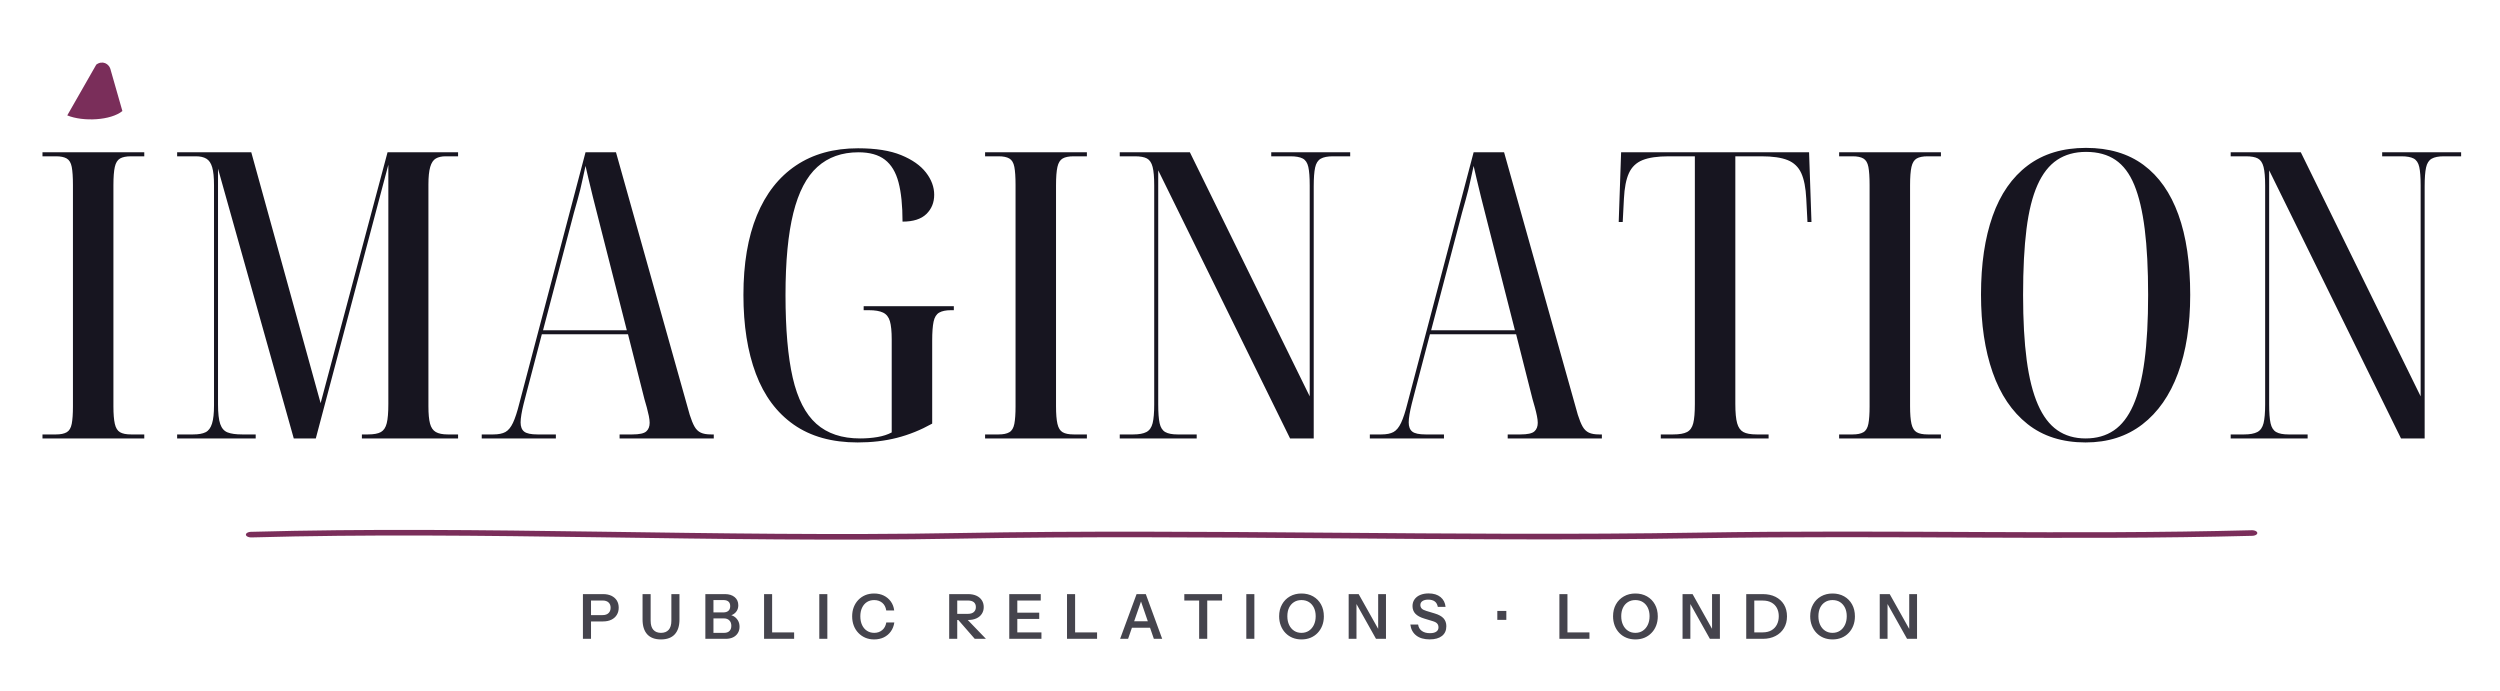
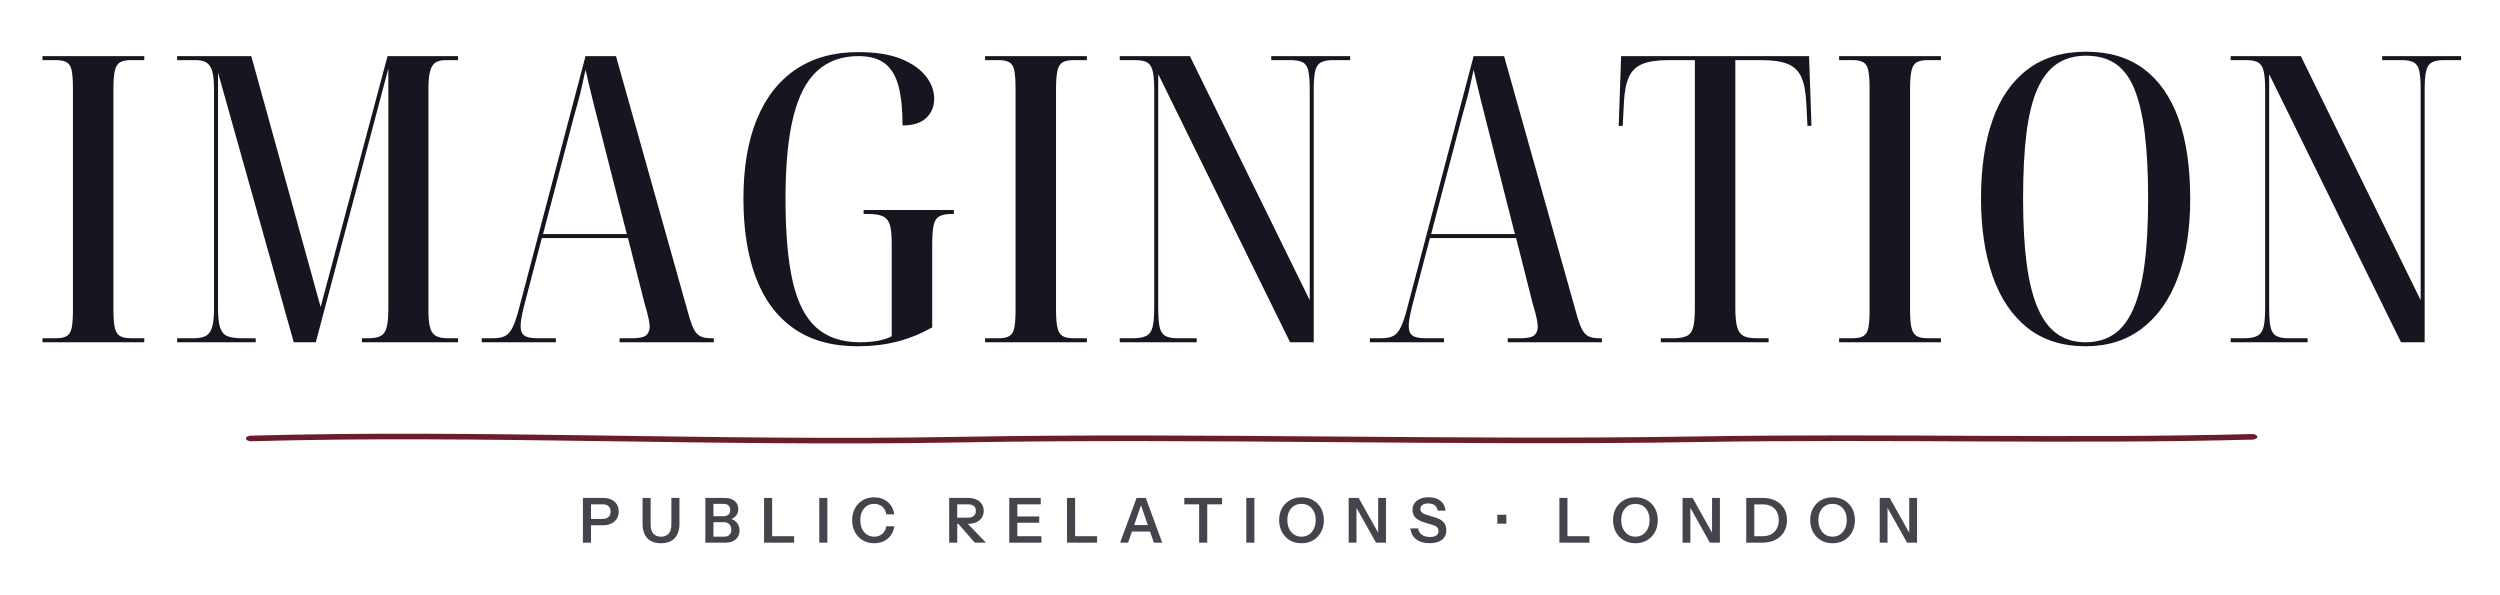
- <svg xmlns="http://www.w3.org/2000/svg" viewBox="-8 -109.4 623.8 172.4" role="img" aria-label="Imagination PR">
+ <svg xmlns="http://www.w3.org/2000/svg" viewBox="-8 -85.4 623.8 148.4" role="img" aria-label="Imagination">
  <path fill="#171520" d="M2.6 0V-1H6Q7.7 -1 8.65 -1.55Q9.6 -2.1 9.9 -3.65Q10.2 -5.2 10.2 -8V-63.2Q10.2 -66.2 9.9 -67.75Q9.6 -69.3 8.65 -69.85Q7.7 -70.4 6 -70.4H2.6V-71.4H28V-70.4H24.7Q22.9 -70.4 21.95 -69.85Q21 -69.3 20.65 -67.75Q20.3 -66.2 20.3 -63.2V-8Q20.3 -5.2 20.65 -3.65Q21 -2.1 21.95 -1.55Q22.9 -1 24.7 -1H28V0Z M36.2 0V-1H40.2Q42.2 -1 43.3 -1.55Q44.4 -2.1 44.9 -3.7Q45.4 -5.3 45.4 -8.2V-63.2Q45.4 -66.1 44.95 -67.65Q44.5 -69.2 43.5 -69.8Q42.5 -70.4 40.9 -70.4H36.2V-71.4H54.7L72 -8.8L88.7 -71.4H106.3V-70.4H103.2Q101.7 -70.4 100.75 -69.85Q99.8 -69.3 99.35 -67.75Q98.9 -66.2 98.9 -63.4V-8Q98.9 -5.2 99.3 -3.7Q99.7 -2.2 100.75 -1.6Q101.8 -1 103.7 -1H106.3V0H82.3V-1H83.8Q86 -1 87.05 -1.6Q88.1 -2.2 88.5 -3.8Q88.9 -5.4 88.9 -8.6V-68.3L70.8 0H65.3L46.4 -67.3V-8.5Q46.4 -5.2 46.95 -3.6Q47.5 -2 48.8 -1.5Q50.1 -1 52.4 -1H55.8V0Z M112.2 0V-1H115.1Q117 -1 118.1 -1.6Q119.2 -2.2 120 -3.9Q120.8 -5.6 121.6 -8.8L138.1 -71.4H145.7L164.1 -5.9Q164.7 -4 165.3 -2.95Q165.9 -1.9 166.85 -1.45Q167.8 -1 169.4 -1H170.1V0H146.6V-1H149.8Q152.4 -1 153.25 -1.75Q154.1 -2.5 154.1 -3.9Q154.1 -4.6 153.9 -5.6Q153.7 -6.6 153.4 -7.7Q153.1 -8.8 152.8 -9.8L148.7 -26H127.2L123.4 -11.5Q123 -10 122.65 -8.6Q122.3 -7.2 122.1 -6Q121.9 -4.8 121.9 -4Q121.9 -2.4 122.8 -1.7Q123.7 -1 126.1 -1H130.7V0ZM127.5 -27H148.4L141.7 -53.3Q140.6 -57.5 139.95 -60.2Q139.3 -62.9 138.85 -64.75Q138.4 -66.6 138.1 -68Q137.7 -66.2 137.4 -64.8Q137.1 -63.4 136.8 -62.15Q136.5 -60.9 136.1 -59.5Q135.7 -58.1 135.2 -56.3Z M206 1Q196.4 1 190.05 -3.45Q183.7 -7.9 180.6 -16.15Q177.5 -24.4 177.5 -35.8Q177.5 -47.5 180.85 -55.65Q184.2 -63.8 190.6 -68.1Q197 -72.4 206.1 -72.4Q212.7 -72.4 216.85 -70.7Q221 -69 223.05 -66.35Q225.1 -63.7 225.1 -60.8Q225.1 -57.9 223.15 -56Q221.2 -54.1 217.2 -54.1Q217.2 -60.1 216.2 -63.9Q215.2 -67.7 212.8 -69.55Q210.4 -71.4 206.2 -71.4Q200 -71.4 195.95 -67.75Q191.9 -64.1 189.95 -56.25Q188 -48.4 188 -35.8Q188 -23 189.8 -15.15Q191.6 -7.3 195.7 -3.65Q199.8 0 206.6 0Q208.9 0 210.95 -0.35Q213 -0.7 214.5 -1.5V-24.7Q214.5 -27.7 214.05 -29.25Q213.6 -30.8 212.35 -31.4Q211.1 -32 208.8 -32H207.5V-33H230V-32H229.3Q227.4 -32 226.35 -31.4Q225.3 -30.8 224.95 -29.15Q224.6 -27.5 224.6 -24.4V-3.7Q220.3 -1.3 215.8 -0.15Q211.3 1 206 1Z M237.8 0V-1H241.2Q242.9 -1 243.85 -1.55Q244.8 -2.1 245.1 -3.65Q245.4 -5.2 245.4 -8V-63.2Q245.4 -66.2 245.1 -67.75Q244.8 -69.3 243.85 -69.85Q242.9 -70.4 241.2 -70.4H237.8V-71.4H263.2V-70.4H259.9Q258.1 -70.4 257.15 -69.85Q256.2 -69.3 255.85 -67.75Q255.5 -66.2 255.5 -63.2V-8Q255.5 -5.2 255.85 -3.65Q256.2 -2.1 257.15 -1.55Q258.1 -1 259.9 -1H263.2V0Z M271.4 0V-1H274.8Q276.9 -1 278.05 -1.6Q279.2 -2.2 279.6 -3.8Q280 -5.4 280 -8.5V-63.1Q280 -66.2 279.6 -67.75Q279.2 -69.3 278.2 -69.85Q277.2 -70.4 275.2 -70.4H271.4V-71.4H288.9L318.8 -10.5V-63.1Q318.8 -66.2 318.45 -67.75Q318.1 -69.3 317.05 -69.85Q316 -70.4 314 -70.4H309.2V-71.4H328.9V-70.4H324.6Q322.6 -70.4 321.55 -69.8Q320.5 -69.2 320.15 -67.6Q319.8 -66 319.8 -62.9V0H313.9L281 -66.9V-8.5Q281 -5.4 281.35 -3.8Q281.7 -2.2 282.75 -1.6Q283.8 -1 285.8 -1H290.6V0Z M333.8 0V-1H336.7Q338.6 -1 339.7 -1.6Q340.8 -2.2 341.6 -3.9Q342.4 -5.6 343.2 -8.8L359.7 -71.4H367.3L385.7 -5.9Q386.3 -4 386.9 -2.95Q387.5 -1.9 388.45 -1.45Q389.4 -1 391 -1H391.7V0H368.2V-1H371.4Q374 -1 374.85 -1.75Q375.7 -2.5 375.7 -3.9Q375.7 -4.6 375.5 -5.6Q375.3 -6.6 375 -7.7Q374.7 -8.8 374.4 -9.8L370.3 -26H348.8L345 -11.5Q344.6 -10 344.25 -8.6Q343.9 -7.2 343.7 -6Q343.5 -4.8 343.5 -4Q343.5 -2.4 344.4 -1.7Q345.3 -1 347.7 -1H352.3V0ZM349.1 -27H370L363.3 -53.3Q362.2 -57.5 361.55 -60.2Q360.9 -62.9 360.45 -64.75Q360 -66.6 359.7 -68Q359.3 -66.2 359 -64.8Q358.7 -63.4 358.4 -62.15Q358.1 -60.9 357.7 -59.5Q357.3 -58.1 356.8 -56.3Z M406.4 0V-1H409.5Q411.8 -1 412.95 -1.6Q414.1 -2.2 414.5 -3.8Q414.9 -5.4 414.9 -8.6V-70.4H408.4Q404.2 -70.4 401.85 -69.45Q399.5 -68.5 398.45 -66.2Q397.4 -63.9 397.2 -59.8L396.9 -54H395.9L396.5 -71.4H443.4L444 -54H443L442.7 -59.8Q442.5 -63.9 441.45 -66.2Q440.4 -68.5 438.05 -69.45Q435.7 -70.4 431.5 -70.4H425V-8.6Q425 -5.4 425.45 -3.8Q425.9 -2.2 427 -1.6Q428.1 -1 430.3 -1H433.3V0Z M450.9 0V-1H454.3Q456 -1 456.95 -1.55Q457.9 -2.1 458.2 -3.65Q458.5 -5.2 458.5 -8V-63.2Q458.5 -66.2 458.2 -67.75Q457.9 -69.3 456.95 -69.85Q456 -70.4 454.3 -70.4H450.9V-71.4H476.3V-70.4H473Q471.2 -70.4 470.25 -69.85Q469.3 -69.3 468.95 -67.75Q468.6 -66.2 468.6 -63.2V-8Q468.6 -5.2 468.95 -3.65Q469.3 -2.1 470.25 -1.55Q471.2 -1 473 -1H476.3V0Z M512.4 1Q503.7 1 497.9 -3.6Q492.1 -8.2 489.2 -16.5Q486.3 -24.8 486.3 -35.9Q486.3 -47.3 489.2 -55.5Q492.1 -63.7 497.95 -68.1Q503.8 -72.5 512.5 -72.5Q521.1 -72.5 526.85 -68.25Q532.6 -64 535.55 -55.85Q538.5 -47.7 538.5 -35.8Q538.5 -24.5 535.45 -16.25Q532.4 -8 526.55 -3.5Q520.7 1 512.4 1ZM512.4 0Q516.5 0 519.45 -2Q522.4 -4 524.3 -8.3Q526.2 -12.6 527.1 -19.4Q528 -26.2 528 -35.8Q528 -45.5 527.15 -52.25Q526.3 -59 524.55 -63.25Q522.8 -67.5 519.85 -69.5Q516.9 -71.5 512.5 -71.5Q508.3 -71.5 505.3 -69.5Q502.3 -67.5 500.4 -63.25Q498.5 -59 497.65 -52.25Q496.8 -45.5 496.8 -35.8Q496.8 -26.3 497.7 -19.55Q498.6 -12.8 500.5 -8.45Q502.4 -4.1 505.35 -2.05Q508.3 0 512.4 0Z M548.6 0V-1H552Q554.1 -1 555.25 -1.6Q556.4 -2.2 556.8 -3.8Q557.2 -5.4 557.2 -8.5V-63.1Q557.2 -66.2 556.8 -67.75Q556.4 -69.3 555.4 -69.85Q554.4 -70.4 552.4 -70.4H548.6V-71.4H566.1L596 -10.5V-63.1Q596 -66.2 595.65 -67.75Q595.3 -69.3 594.25 -69.85Q593.2 -70.4 591.2 -70.4H586.4V-71.4H606.1V-70.4H601.8Q599.8 -70.4 598.75 -69.8Q597.7 -69.2 597.35 -67.6Q597 -66 597 -62.9V0H591.1L558.2 -66.9V-8.5Q558.2 -5.4 558.55 -3.8Q558.9 -2.2 559.95 -1.6Q561 -1 563 -1H567.8V0Z" />
-   <path fill="#7A2E5A" transform="translate(15.3,-86.4) scale(1.81)" d="M-3.6,3.2 L0.4,-3.8 C1.2,-4.4 2.2,-4 2.4,-3 L4,2.6 C2.4,3.9 -1.4,4.1 -3.6,3.2 Z" />
-   <path fill="none" stroke="#7A2E5A" stroke-width="1.4" stroke-linecap="round" transform="translate(54.7,24) scale(1.92,1)" d="M0,0 C30,-1.6 60,1.4 92,0.3 C124,-0.8 156,1.2 188,0.2 C214,-0.6 236,0.8 260,-0.4" />
+   <path fill="none" stroke="#6B1D2E" stroke-width="1.4" stroke-linecap="round" transform="translate(54.7,24) scale(1.92,1)" d="M0,0 C30,-1.6 60,1.4 92,0.3 C124,-0.8 156,1.2 188,0.2 C214,-0.6 236,0.8 260,-0.4" />
  <path fill="#171520" opacity=".8" transform="translate(136.49,50)" d="M0.96 0V-11.16H5.97Q7.19 -11.16 8.07 -10.74Q8.94 -10.32 9.42 -9.56Q9.89 -8.8 9.89 -7.77Q9.89 -6.74 9.41 -5.97Q8.93 -5.19 8.06 -4.77Q7.19 -4.34 5.97 -4.34H2.53V-5.92H5.87Q6.84 -5.92 7.35 -6.42Q7.87 -6.91 7.87 -7.77Q7.87 -8.6 7.35 -9.08Q6.84 -9.56 5.87 -9.56H2.98V0Z M20.43 0.15Q18.17 0.15 17 -1.13Q15.84 -2.42 15.84 -4.82V-11.16H17.86V-4.53Q17.86 -2.99 18.54 -2.24Q19.22 -1.49 20.44 -1.49Q21.67 -1.49 22.35 -2.24Q23.03 -2.99 23.03 -4.51V-11.16H25.05V-4.8Q25.05 -2.42 23.88 -1.13Q22.71 0.15 20.43 0.15Z M33.09 0V-1.49H36.21Q37.06 -1.49 37.53 -1.96Q37.99 -2.43 37.99 -3.25Q37.99 -4.11 37.49 -4.6Q37 -5.1 36.11 -5.1H33.09V-6.59H35.98Q36.81 -6.59 37.26 -6.99Q37.71 -7.39 37.71 -8.15Q37.71 -8.9 37.29 -9.28Q36.86 -9.67 36.04 -9.67H33.09V-11.16H36.41Q37.91 -11.16 38.82 -10.41Q39.73 -9.66 39.73 -8.37Q39.73 -7.56 39.35 -6.97Q38.97 -6.37 38.33 -6.04Q37.7 -5.72 36.89 -5.72L36.97 -6.04Q37.82 -6.04 38.52 -5.67Q39.21 -5.29 39.63 -4.6Q40.04 -3.92 40.04 -3.02Q40.04 -2.11 39.61 -1.43Q39.18 -0.74 38.42 -0.37Q37.65 0 36.61 0ZM31.51 0V-11.16H33.53V0Z M46.16 0V-11.16H48.17V0ZM47.12 0V-1.6H53.66V0Z M59.94 0V-11.16H61.95V0Z M73.62 0.15Q72.43 0.15 71.43 -0.27Q70.43 -0.7 69.69 -1.47Q68.94 -2.25 68.54 -3.3Q68.14 -4.36 68.14 -5.61Q68.14 -6.87 68.54 -7.91Q68.94 -8.94 69.68 -9.71Q70.42 -10.48 71.42 -10.9Q72.42 -11.31 73.62 -11.31Q74.96 -11.31 76.03 -10.79Q77.1 -10.26 77.79 -9.31Q78.48 -8.35 78.63 -7.07H76.65Q76.46 -8.32 75.64 -9Q74.82 -9.67 73.64 -9.67Q72.6 -9.67 71.83 -9.18Q71.05 -8.68 70.62 -7.77Q70.18 -6.87 70.18 -5.63Q70.18 -4.36 70.62 -3.43Q71.05 -2.51 71.84 -2Q72.63 -1.49 73.66 -1.49Q74.8 -1.49 75.62 -2.16Q76.45 -2.84 76.66 -4.08H78.66Q78.48 -2.81 77.79 -1.84Q77.1 -0.88 76.03 -0.36Q74.96 0.15 73.62 0.15Z M92.35 0V-11.16H97.06Q98.25 -11.16 99.14 -10.76Q100.02 -10.35 100.49 -9.63Q100.97 -8.9 100.97 -7.92Q100.97 -6.96 100.49 -6.23Q100.02 -5.5 99.14 -5.1Q98.25 -4.7 97.06 -4.7H93.93V-6.23H97Q97.98 -6.23 98.49 -6.68Q99.01 -7.13 99.01 -7.92Q99.01 -8.71 98.5 -9.14Q97.99 -9.56 97 -9.56H94.36V0ZM98.73 0 93.76 -5.7H96.02L101.52 0Z M107.34 0V-11.16H109.35V0ZM108.3 0V-1.6H115.37V0ZM108.3 -4.96V-6.53H114.82V-4.96ZM108.3 -9.56V-11.16H115.2V-9.56Z M121.75 0V-11.16H123.77V0ZM122.71 0V-1.6H129.25V0Z M135 0 139.11 -11.16H140.85L136.99 0ZM143.42 0 139.58 -11.16H141.41L145.5 0ZM137.13 -4.39H143.24V-2.77H137.13Z M154.72 0V-9.56H151.02V-11.16H160.44V-9.56H156.74V0Z M166.49 0V-11.16H168.5V0Z M180.26 0.15Q179.06 0.15 178.03 -0.26Q177.01 -0.68 176.26 -1.46Q175.51 -2.23 175.1 -3.29Q174.68 -4.36 174.68 -5.63Q174.68 -7.32 175.4 -8.59Q176.11 -9.87 177.37 -10.59Q178.64 -11.31 180.25 -11.31Q181.89 -11.31 183.16 -10.59Q184.42 -9.87 185.13 -8.59Q185.84 -7.3 185.84 -5.61Q185.84 -4.34 185.43 -3.29Q185.02 -2.23 184.27 -1.46Q183.52 -0.68 182.5 -0.26Q181.47 0.15 180.26 0.15ZM180.25 -1.49Q181.3 -1.49 182.1 -2.01Q182.9 -2.54 183.35 -3.48Q183.8 -4.42 183.8 -5.64Q183.8 -6.85 183.36 -7.76Q182.92 -8.66 182.12 -9.17Q181.32 -9.67 180.25 -9.67Q179.2 -9.67 178.4 -9.17Q177.6 -8.66 177.16 -7.77Q176.73 -6.87 176.73 -5.64Q176.73 -4.4 177.17 -3.47Q177.61 -2.54 178.41 -2.01Q179.21 -1.49 180.25 -1.49Z M192.03 0V-11.16H194.52L199.97 -1.46L199.39 -1.32V-11.16H201.34V0H198.85L193.41 -9.7L193.98 -9.84V0Z M212.24 0.14Q210.13 0.14 208.89 -0.83Q207.64 -1.8 207.42 -3.56H209.36Q209.5 -2.54 210.27 -1.98Q211.05 -1.41 212.3 -1.41Q213.34 -1.41 213.89 -1.79Q214.44 -2.17 214.44 -2.85Q214.44 -3.46 214.1 -3.83Q213.76 -4.2 212.95 -4.43L210.94 -5.04Q209.4 -5.5 208.68 -6.26Q207.96 -7.02 207.96 -8.17Q207.96 -9.13 208.46 -9.84Q208.96 -10.56 209.86 -10.94Q210.77 -11.33 211.98 -11.33Q213.84 -11.33 214.95 -10.42Q216.05 -9.52 216.21 -7.97H214.27Q214.1 -8.9 213.5 -9.34Q212.89 -9.78 211.87 -9.78Q210.97 -9.78 210.44 -9.42Q209.92 -9.07 209.92 -8.45Q209.92 -7.94 210.23 -7.58Q210.55 -7.22 211.42 -6.96L213.47 -6.34Q215 -5.89 215.7 -5.12Q216.4 -4.34 216.4 -3.15Q216.4 -1.57 215.3 -0.71Q214.21 0.14 212.24 0.14Z M229.12 -4.73V-6.96H231.37V-4.73Z M244.61 0V-11.16H246.62V0ZM245.57 0V-1.6H252.11V0Z M263.58 0.15Q262.37 0.15 261.35 -0.26Q260.32 -0.68 259.57 -1.46Q258.82 -2.23 258.41 -3.29Q258 -4.36 258 -5.63Q258 -7.32 258.71 -8.59Q259.42 -9.87 260.69 -10.59Q261.95 -11.31 263.56 -11.31Q265.2 -11.31 266.47 -10.59Q267.73 -9.87 268.44 -8.59Q269.16 -7.3 269.16 -5.61Q269.16 -4.34 268.75 -3.29Q268.34 -2.23 267.58 -1.46Q266.83 -0.68 265.81 -0.26Q264.79 0.15 263.58 0.15ZM263.56 -1.49Q264.62 -1.49 265.41 -2.01Q266.21 -2.54 266.66 -3.48Q267.11 -4.42 267.11 -5.64Q267.11 -6.85 266.67 -7.76Q266.23 -8.66 265.43 -9.17Q264.63 -9.67 263.56 -9.67Q262.51 -9.67 261.71 -9.17Q260.91 -8.66 260.48 -7.77Q260.04 -6.87 260.04 -5.64Q260.04 -4.4 260.49 -3.47Q260.93 -2.54 261.73 -2.01Q262.52 -1.49 263.56 -1.49Z M275.34 0V-11.16H277.84L283.28 -1.46L282.7 -1.32V-11.16H284.66V0H282.16L276.72 -9.7L277.29 -9.84V0Z M292.45 0V-1.61H295.34Q296.61 -1.61 297.51 -2.12Q298.41 -2.63 298.88 -3.55Q299.35 -4.46 299.35 -5.64Q299.35 -6.8 298.88 -7.69Q298.41 -8.57 297.51 -9.06Q296.62 -9.55 295.34 -9.55H292.48V-11.16H295.34Q297.17 -11.16 298.53 -10.48Q299.89 -9.8 300.65 -8.55Q301.4 -7.3 301.4 -5.61Q301.4 -3.92 300.64 -2.66Q299.88 -1.4 298.52 -0.7Q297.17 0 295.35 0ZM291.23 0V-11.16H293.24V0Z M312.77 0.15Q311.57 0.15 310.54 -0.26Q309.52 -0.68 308.77 -1.46Q308.02 -2.23 307.61 -3.29Q307.19 -4.36 307.19 -5.63Q307.19 -7.32 307.91 -8.59Q308.62 -9.87 309.88 -10.59Q311.15 -11.31 312.76 -11.31Q314.4 -11.31 315.67 -10.59Q316.93 -9.87 317.64 -8.59Q318.35 -7.3 318.35 -5.61Q318.35 -4.34 317.94 -3.29Q317.53 -2.23 316.78 -1.46Q316.03 -0.68 315.01 -0.26Q313.98 0.15 312.77 0.15ZM312.76 -1.49Q313.81 -1.49 314.61 -2.01Q315.41 -2.54 315.86 -3.48Q316.31 -4.42 316.31 -5.64Q316.31 -6.85 315.87 -7.76Q315.42 -8.66 314.63 -9.17Q313.83 -9.67 312.76 -9.67Q311.7 -9.67 310.91 -9.17Q310.11 -8.66 309.67 -7.77Q309.24 -6.87 309.24 -5.64Q309.24 -4.4 309.68 -3.47Q310.12 -2.54 310.92 -2.01Q311.72 -1.49 312.76 -1.49Z M324.54 0V-11.16H327.03L332.47 -1.46L331.9 -1.32V-11.16H333.85V0H331.36L325.92 -9.7L326.49 -9.84V0Z" />
</svg>
